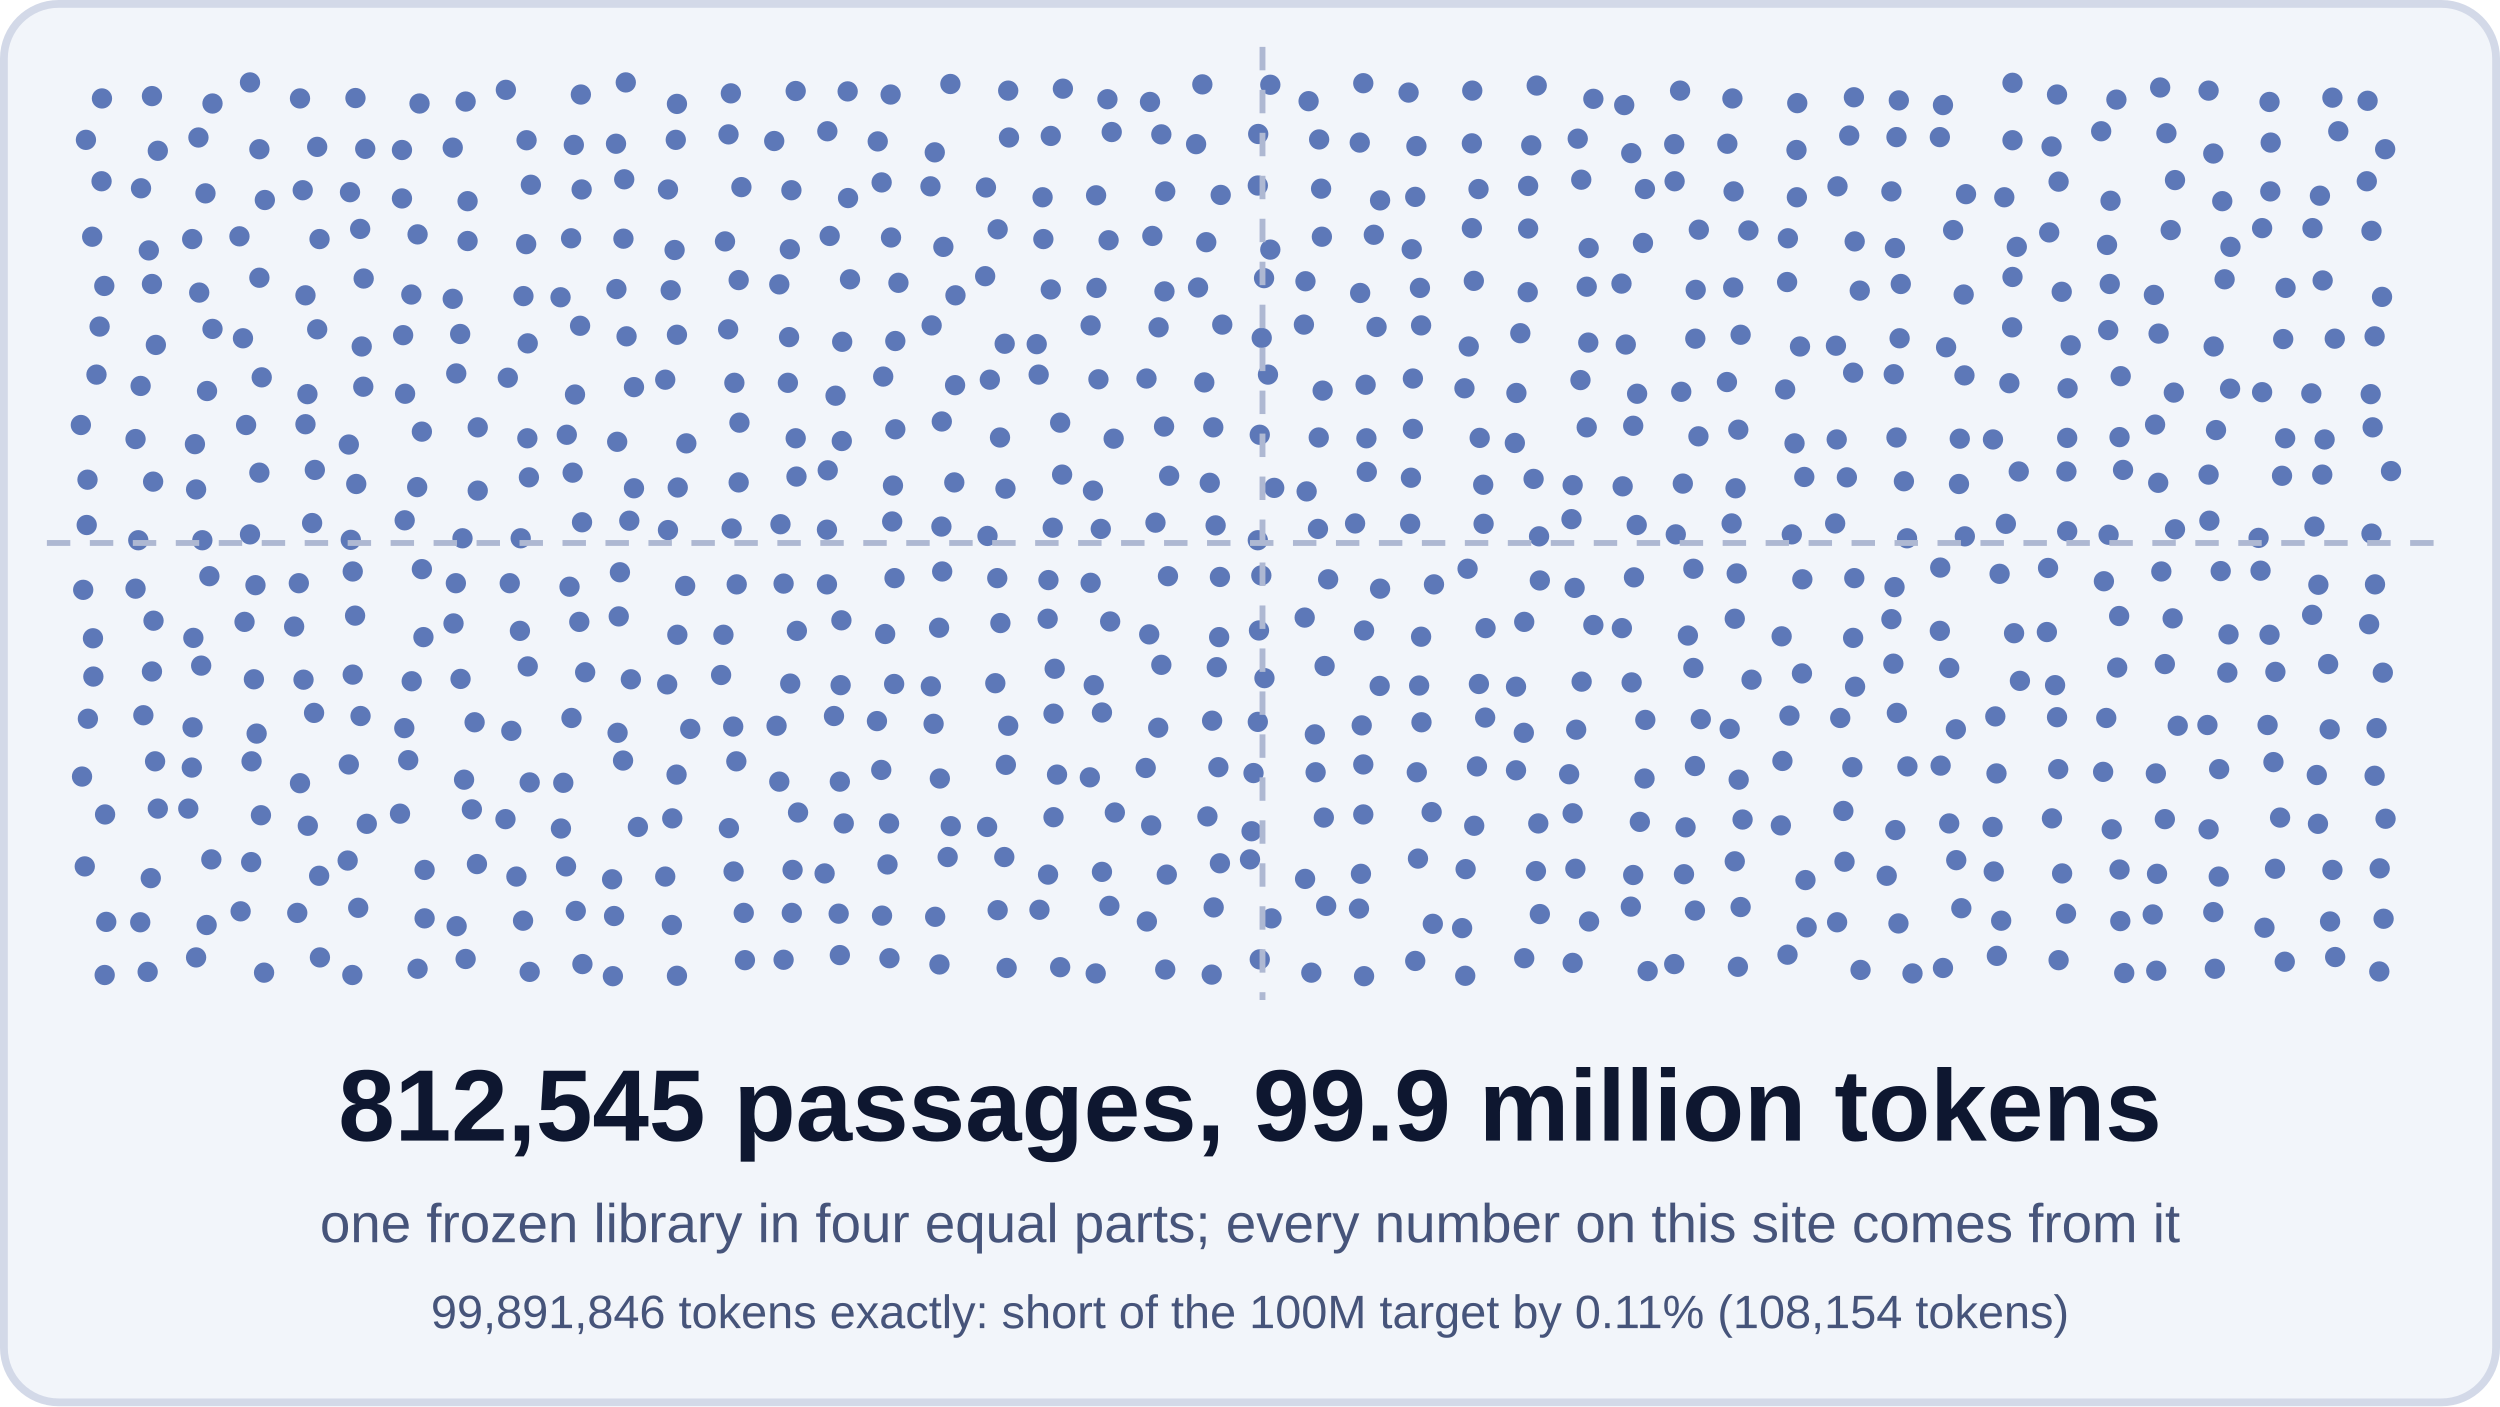
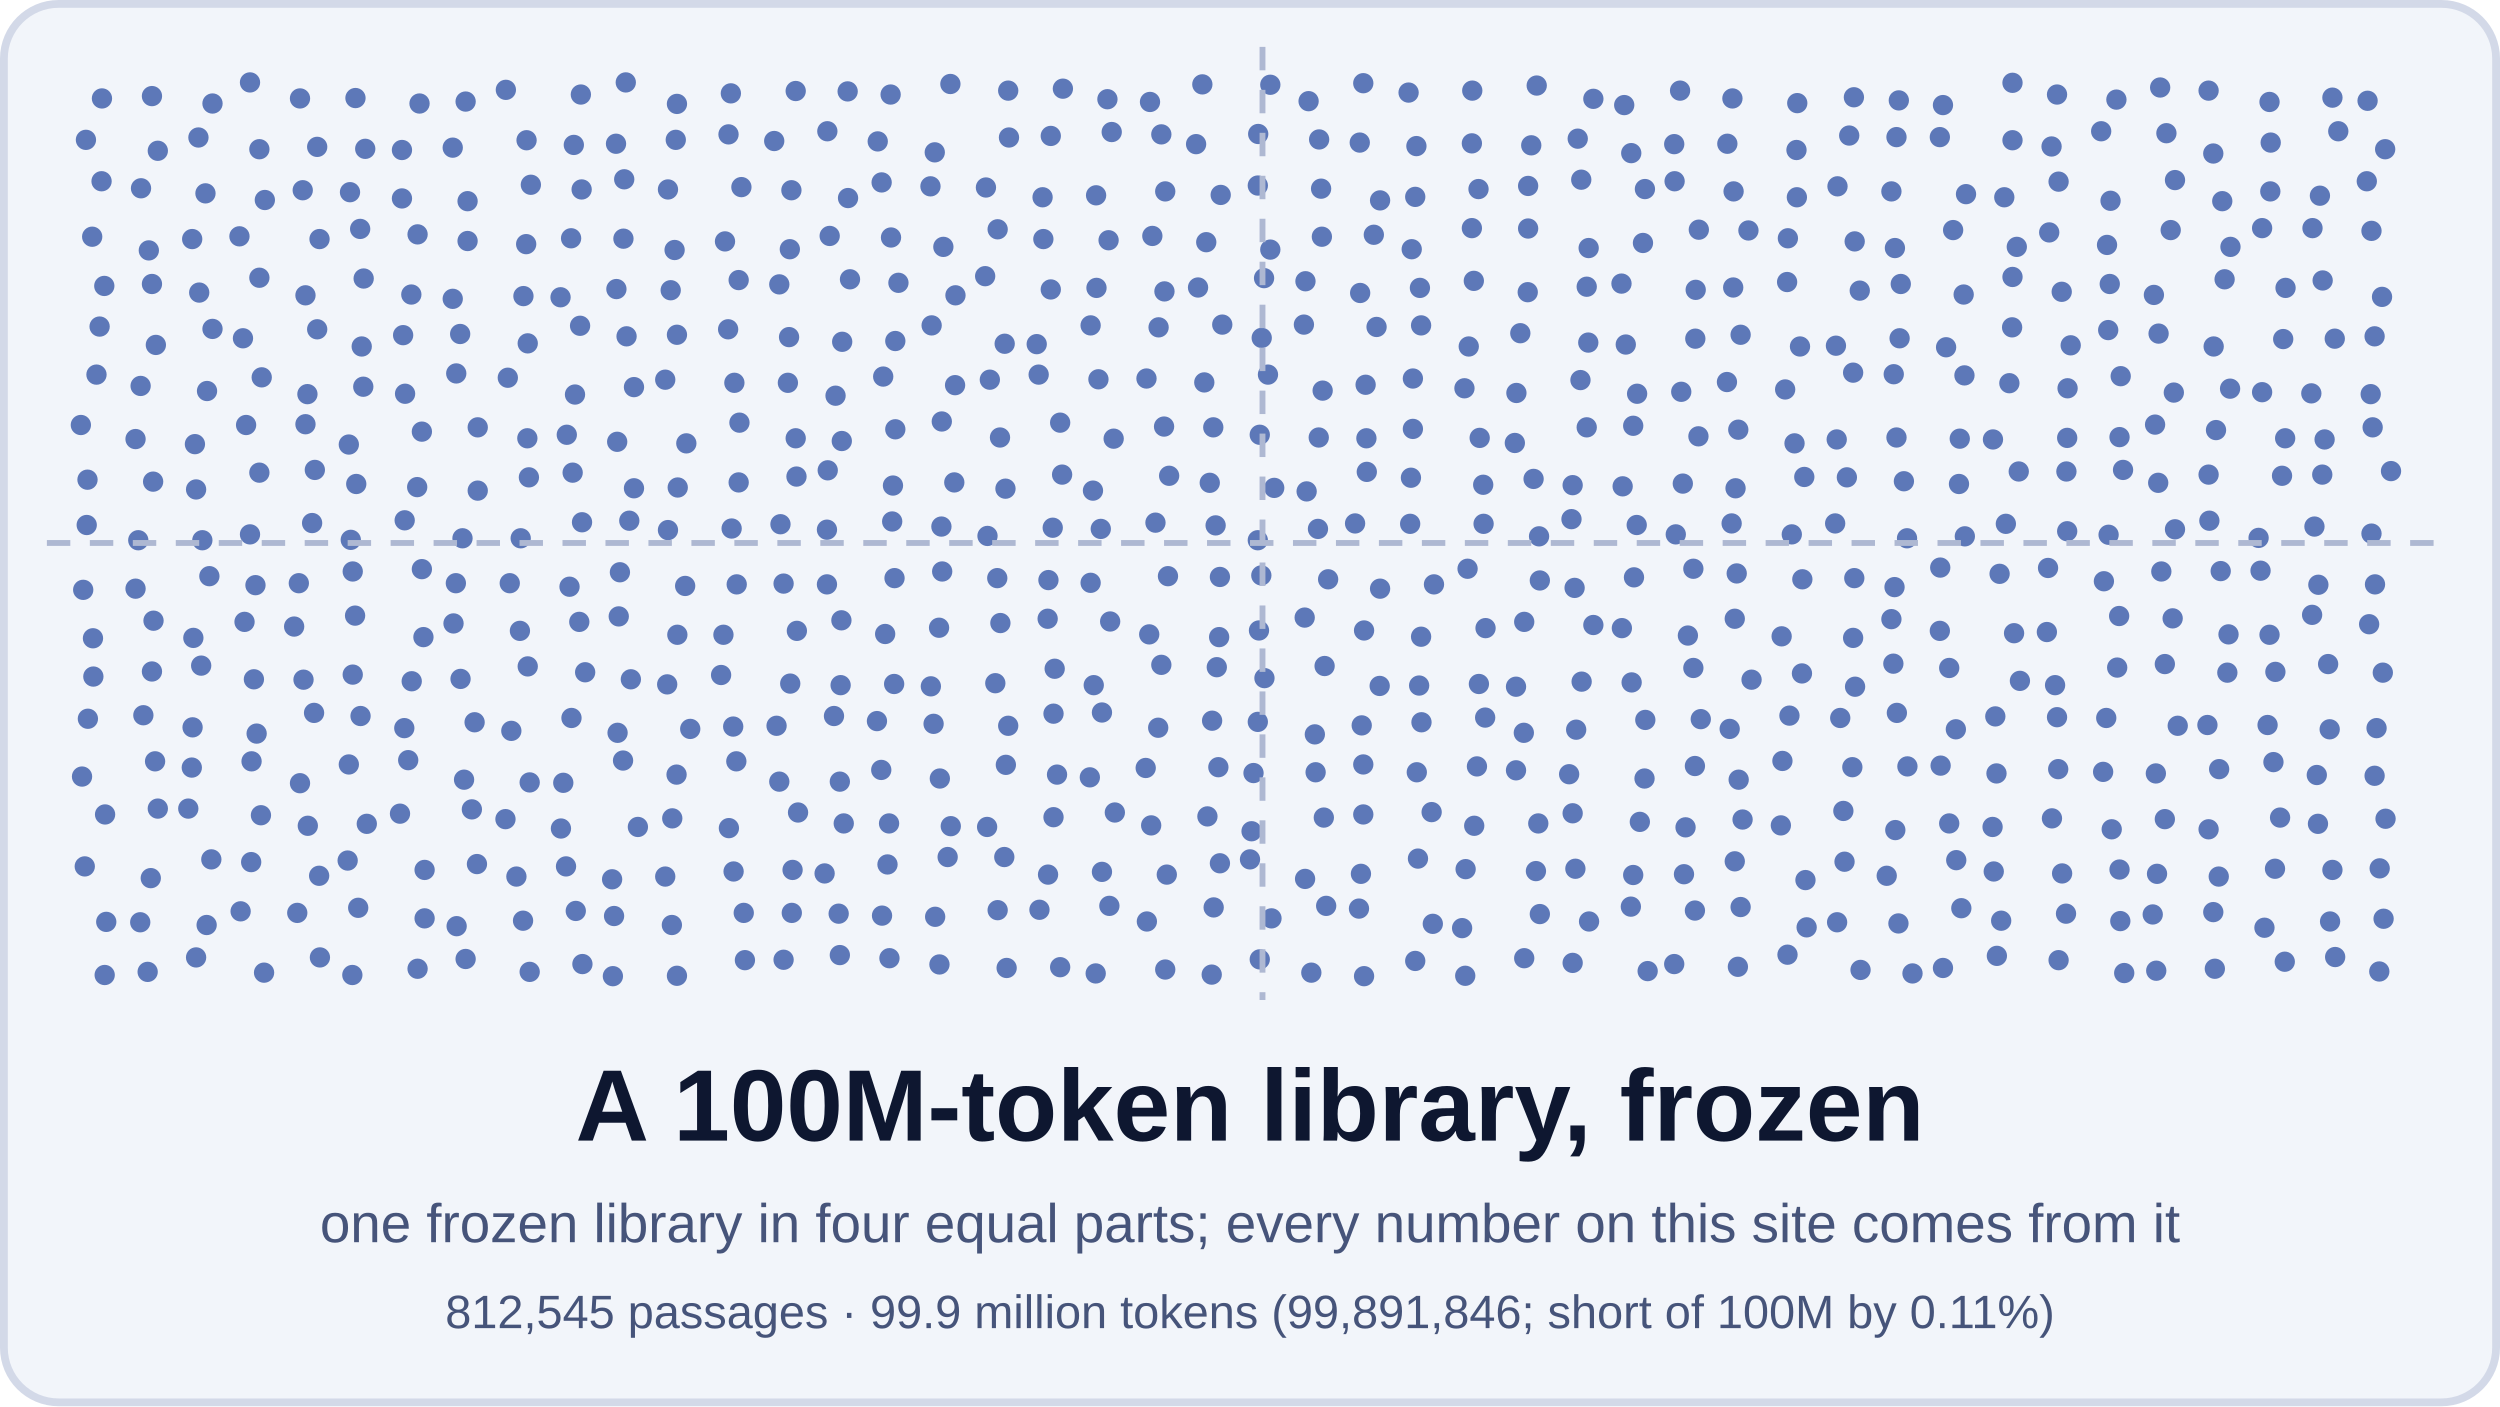
- <svg xmlns="http://www.w3.org/2000/svg" width="640" height="360" viewBox="0 0 640 360" role="img" aria-label="A field of dots in four equal parts: 812,545 passages, 99.9 million tokens, one frozen library.">
+ <svg xmlns="http://www.w3.org/2000/svg" width="640" height="360" viewBox="0 0 640 360" role="img" aria-label="A field of dots in four equal parts: a 100M-token library, frozen. 812,545 passages, 99.9 million tokens.">
  <rect x="1" y="1" width="638" height="358" rx="14" fill="#f2f5fa" stroke="#d3d9e8" stroke-width="2" />
  <g fill="#5d78b8">
    <circle cx="26.1" cy="25.2" r="2.6" />
    <circle cx="22.0" cy="35.8" r="2.6" />
    <circle cx="26.0" cy="46.4" r="2.6" />
    <circle cx="23.6" cy="60.6" r="2.6" />
    <circle cx="26.7" cy="73.2" r="2.6" />
    <circle cx="25.5" cy="83.6" r="2.6" />
    <circle cx="24.7" cy="95.9" r="2.6" />
    <circle cx="20.7" cy="108.8" r="2.6" />
    <circle cx="22.4" cy="122.8" r="2.6" />
    <circle cx="22.2" cy="134.4" r="2.6" />
    <circle cx="21.3" cy="151.0" r="2.6" />
    <circle cx="23.8" cy="163.4" r="2.6" />
    <circle cx="23.9" cy="173.2" r="2.6" />
    <circle cx="22.5" cy="184.0" r="2.6" />
    <circle cx="21.0" cy="198.8" r="2.6" />
    <circle cx="26.9" cy="208.5" r="2.6" />
    <circle cx="21.7" cy="221.8" r="2.6" />
    <circle cx="27.2" cy="236.0" r="2.6" />
    <circle cx="26.8" cy="249.6" r="2.6" />
    <circle cx="38.9" cy="24.6" r="2.6" />
    <circle cx="40.4" cy="38.6" r="2.6" />
    <circle cx="36.1" cy="48.2" r="2.6" />
    <circle cx="38.1" cy="64.1" r="2.6" />
    <circle cx="38.9" cy="72.7" r="2.6" />
    <circle cx="39.9" cy="88.3" r="2.6" />
    <circle cx="36.0" cy="98.8" r="2.6" />
    <circle cx="34.7" cy="112.4" r="2.6" />
    <circle cx="39.2" cy="123.3" r="2.6" />
    <circle cx="35.4" cy="138.3" r="2.6" />
    <circle cx="34.7" cy="150.7" r="2.6" />
    <circle cx="39.3" cy="158.9" r="2.6" />
    <circle cx="38.9" cy="171.9" r="2.6" />
    <circle cx="36.7" cy="183.1" r="2.6" />
    <circle cx="39.7" cy="194.9" r="2.6" />
    <circle cx="40.4" cy="207.0" r="2.6" />
    <circle cx="38.6" cy="224.8" r="2.6" />
    <circle cx="35.9" cy="236.1" r="2.6" />
    <circle cx="37.8" cy="248.8" r="2.6" />
    <circle cx="54.4" cy="26.5" r="2.6" />
    <circle cx="50.8" cy="35.2" r="2.6" />
    <circle cx="52.6" cy="49.5" r="2.6" />
    <circle cx="49.2" cy="61.2" r="2.6" />
    <circle cx="51.0" cy="74.9" r="2.6" />
    <circle cx="54.4" cy="84.2" r="2.6" />
    <circle cx="53.0" cy="100.1" r="2.6" />
    <circle cx="49.9" cy="113.7" r="2.6" />
    <circle cx="50.2" cy="125.3" r="2.6" />
    <circle cx="51.8" cy="138.3" r="2.6" />
    <circle cx="53.6" cy="147.5" r="2.6" />
    <circle cx="49.5" cy="163.3" r="2.6" />
    <circle cx="51.5" cy="170.4" r="2.6" />
    <circle cx="49.3" cy="186.2" r="2.6" />
    <circle cx="49.1" cy="196.5" r="2.6" />
    <circle cx="48.2" cy="207.0" r="2.6" />
    <circle cx="54.1" cy="220.0" r="2.6" />
    <circle cx="52.9" cy="236.8" r="2.6" />
    <circle cx="50.2" cy="245.1" r="2.6" />
    <circle cx="64.0" cy="21.1" r="2.6" />
    <circle cx="66.4" cy="38.2" r="2.6" />
    <circle cx="67.8" cy="51.2" r="2.6" />
    <circle cx="61.3" cy="60.5" r="2.6" />
    <circle cx="66.4" cy="71.1" r="2.6" />
    <circle cx="62.2" cy="86.6" r="2.6" />
    <circle cx="67.0" cy="96.6" r="2.6" />
    <circle cx="63.0" cy="108.8" r="2.6" />
    <circle cx="66.4" cy="121.0" r="2.6" />
    <circle cx="64.0" cy="136.8" r="2.6" />
    <circle cx="65.4" cy="149.8" r="2.6" />
    <circle cx="62.6" cy="159.2" r="2.6" />
    <circle cx="65.0" cy="173.9" r="2.6" />
    <circle cx="65.7" cy="187.8" r="2.6" />
    <circle cx="64.4" cy="194.9" r="2.6" />
    <circle cx="66.8" cy="208.7" r="2.6" />
    <circle cx="64.3" cy="220.7" r="2.6" />
    <circle cx="61.6" cy="233.3" r="2.6" />
    <circle cx="67.6" cy="249.0" r="2.6" />
    <circle cx="76.8" cy="25.2" r="2.6" />
    <circle cx="81.2" cy="37.6" r="2.6" />
    <circle cx="77.5" cy="48.7" r="2.6" />
    <circle cx="81.8" cy="61.2" r="2.6" />
    <circle cx="78.2" cy="75.6" r="2.6" />
    <circle cx="81.2" cy="84.3" r="2.6" />
    <circle cx="78.7" cy="100.9" r="2.6" />
    <circle cx="78.2" cy="108.6" r="2.6" />
    <circle cx="80.6" cy="120.3" r="2.6" />
    <circle cx="79.9" cy="133.9" r="2.6" />
    <circle cx="76.5" cy="149.3" r="2.6" />
    <circle cx="75.3" cy="160.4" r="2.6" />
    <circle cx="77.7" cy="174.0" r="2.6" />
    <circle cx="80.4" cy="182.5" r="2.6" />
    <circle cx="76.8" cy="200.5" r="2.6" />
    <circle cx="78.8" cy="211.4" r="2.6" />
    <circle cx="81.7" cy="224.2" r="2.6" />
    <circle cx="76.1" cy="233.7" r="2.6" />
    <circle cx="81.9" cy="245.1" r="2.6" />
    <circle cx="91.0" cy="25.1" r="2.6" />
    <circle cx="93.5" cy="38.1" r="2.6" />
    <circle cx="89.6" cy="49.2" r="2.6" />
    <circle cx="92.2" cy="58.6" r="2.6" />
    <circle cx="93.1" cy="71.3" r="2.6" />
    <circle cx="92.6" cy="88.7" r="2.6" />
    <circle cx="93.0" cy="99.0" r="2.6" />
    <circle cx="89.3" cy="113.8" r="2.6" />
    <circle cx="91.2" cy="123.9" r="2.6" />
    <circle cx="89.8" cy="138.2" r="2.6" />
    <circle cx="90.3" cy="146.3" r="2.6" />
    <circle cx="90.9" cy="157.6" r="2.6" />
    <circle cx="90.3" cy="172.7" r="2.6" />
    <circle cx="92.3" cy="183.3" r="2.6" />
    <circle cx="89.3" cy="195.7" r="2.6" />
    <circle cx="93.9" cy="210.9" r="2.6" />
    <circle cx="89.0" cy="220.3" r="2.6" />
    <circle cx="91.7" cy="232.4" r="2.6" />
    <circle cx="90.2" cy="249.6" r="2.6" />
    <circle cx="107.4" cy="26.5" r="2.6" />
    <circle cx="102.9" cy="38.4" r="2.6" />
    <circle cx="102.9" cy="50.8" r="2.6" />
    <circle cx="106.9" cy="60.0" r="2.6" />
    <circle cx="105.3" cy="75.4" r="2.6" />
    <circle cx="103.2" cy="85.8" r="2.6" />
    <circle cx="103.7" cy="100.8" r="2.6" />
    <circle cx="108.0" cy="110.5" r="2.6" />
    <circle cx="106.8" cy="124.7" r="2.6" />
    <circle cx="103.6" cy="133.2" r="2.6" />
    <circle cx="108.0" cy="145.7" r="2.6" />
    <circle cx="108.4" cy="163.1" r="2.6" />
    <circle cx="105.4" cy="174.4" r="2.6" />
    <circle cx="103.5" cy="186.4" r="2.6" />
    <circle cx="104.5" cy="194.6" r="2.6" />
    <circle cx="102.4" cy="208.3" r="2.6" />
    <circle cx="108.7" cy="222.7" r="2.6" />
    <circle cx="108.7" cy="235.1" r="2.6" />
    <circle cx="106.9" cy="248.0" r="2.6" />
    <circle cx="119.2" cy="26.0" r="2.6" />
    <circle cx="115.9" cy="37.8" r="2.6" />
    <circle cx="119.7" cy="51.5" r="2.6" />
    <circle cx="119.7" cy="61.7" r="2.6" />
    <circle cx="115.9" cy="76.5" r="2.6" />
    <circle cx="117.8" cy="85.5" r="2.6" />
    <circle cx="116.8" cy="95.6" r="2.6" />
    <circle cx="122.3" cy="109.4" r="2.6" />
    <circle cx="122.3" cy="125.6" r="2.6" />
    <circle cx="118.4" cy="137.8" r="2.6" />
    <circle cx="116.7" cy="149.3" r="2.6" />
    <circle cx="116.1" cy="159.6" r="2.6" />
    <circle cx="117.9" cy="173.8" r="2.6" />
    <circle cx="121.5" cy="184.9" r="2.6" />
    <circle cx="118.8" cy="199.6" r="2.6" />
    <circle cx="120.8" cy="207.2" r="2.6" />
    <circle cx="122.1" cy="221.2" r="2.6" />
    <circle cx="116.9" cy="237.1" r="2.6" />
    <circle cx="119.2" cy="245.5" r="2.6" />
    <circle cx="129.5" cy="23.0" r="2.6" />
    <circle cx="134.8" cy="35.9" r="2.6" />
    <circle cx="135.9" cy="47.3" r="2.6" />
    <circle cx="134.7" cy="62.5" r="2.6" />
    <circle cx="134.0" cy="75.8" r="2.6" />
    <circle cx="135.1" cy="87.9" r="2.6" />
    <circle cx="130.0" cy="96.7" r="2.6" />
    <circle cx="135.0" cy="112.2" r="2.6" />
    <circle cx="135.4" cy="122.2" r="2.6" />
    <circle cx="133.3" cy="137.8" r="2.6" />
    <circle cx="130.5" cy="149.3" r="2.6" />
    <circle cx="133.1" cy="161.5" r="2.6" />
    <circle cx="135.1" cy="170.6" r="2.6" />
    <circle cx="130.9" cy="187.1" r="2.6" />
    <circle cx="135.6" cy="200.3" r="2.6" />
    <circle cx="129.4" cy="209.7" r="2.6" />
    <circle cx="132.2" cy="224.4" r="2.6" />
    <circle cx="133.9" cy="235.7" r="2.6" />
    <circle cx="135.6" cy="248.8" r="2.6" />
    <circle cx="148.7" cy="24.2" r="2.6" />
    <circle cx="146.9" cy="37.1" r="2.6" />
    <circle cx="148.9" cy="48.5" r="2.6" />
    <circle cx="146.2" cy="61.0" r="2.6" />
    <circle cx="143.5" cy="76.1" r="2.6" />
    <circle cx="148.5" cy="83.4" r="2.6" />
    <circle cx="147.2" cy="101.0" r="2.6" />
    <circle cx="145.1" cy="111.3" r="2.6" />
    <circle cx="146.6" cy="121.0" r="2.6" />
    <circle cx="149.0" cy="133.7" r="2.6" />
    <circle cx="145.8" cy="150.2" r="2.6" />
    <circle cx="148.3" cy="159.2" r="2.6" />
    <circle cx="149.8" cy="172.1" r="2.6" />
    <circle cx="146.3" cy="183.8" r="2.6" />
    <circle cx="144.2" cy="200.4" r="2.6" />
    <circle cx="143.6" cy="212.1" r="2.6" />
    <circle cx="144.9" cy="221.8" r="2.6" />
    <circle cx="147.4" cy="233.2" r="2.6" />
    <circle cx="149.1" cy="246.8" r="2.6" />
    <circle cx="160.2" cy="21.1" r="2.6" />
    <circle cx="157.7" cy="36.8" r="2.6" />
    <circle cx="159.8" cy="45.9" r="2.6" />
    <circle cx="159.6" cy="61.1" r="2.6" />
    <circle cx="157.8" cy="74.0" r="2.6" />
    <circle cx="160.4" cy="86.1" r="2.6" />
    <circle cx="162.3" cy="99.1" r="2.6" />
    <circle cx="158.0" cy="113.1" r="2.6" />
    <circle cx="162.3" cy="125.0" r="2.6" />
    <circle cx="161.1" cy="133.3" r="2.6" />
    <circle cx="158.7" cy="146.5" r="2.6" />
    <circle cx="158.4" cy="157.8" r="2.6" />
    <circle cx="161.5" cy="173.9" r="2.6" />
    <circle cx="158.1" cy="187.6" r="2.6" />
    <circle cx="159.5" cy="194.7" r="2.6" />
    <circle cx="163.3" cy="211.7" r="2.6" />
    <circle cx="156.7" cy="225.1" r="2.6" />
    <circle cx="157.2" cy="234.5" r="2.6" />
    <circle cx="156.9" cy="249.9" r="2.6" />
    <circle cx="173.3" cy="26.6" r="2.6" />
    <circle cx="173.0" cy="35.8" r="2.6" />
    <circle cx="171.0" cy="48.5" r="2.6" />
    <circle cx="172.7" cy="64.0" r="2.6" />
    <circle cx="171.7" cy="74.3" r="2.6" />
    <circle cx="173.3" cy="85.7" r="2.6" />
    <circle cx="170.3" cy="97.2" r="2.6" />
    <circle cx="175.7" cy="113.5" r="2.6" />
    <circle cx="173.5" cy="124.8" r="2.6" />
    <circle cx="171.0" cy="135.7" r="2.6" />
    <circle cx="175.4" cy="150.0" r="2.6" />
    <circle cx="173.4" cy="162.5" r="2.6" />
    <circle cx="170.8" cy="175.2" r="2.6" />
    <circle cx="176.7" cy="186.6" r="2.6" />
    <circle cx="173.2" cy="198.3" r="2.6" />
    <circle cx="172.1" cy="209.5" r="2.6" />
    <circle cx="170.3" cy="224.4" r="2.6" />
    <circle cx="172.0" cy="236.8" r="2.6" />
    <circle cx="173.3" cy="249.8" r="2.6" />
    <circle cx="187.1" cy="23.9" r="2.6" />
    <circle cx="186.5" cy="34.4" r="2.6" />
    <circle cx="189.8" cy="47.9" r="2.6" />
    <circle cx="185.6" cy="61.8" r="2.6" />
    <circle cx="189.1" cy="71.7" r="2.6" />
    <circle cx="186.4" cy="84.3" r="2.6" />
    <circle cx="188.0" cy="98.0" r="2.6" />
    <circle cx="189.3" cy="108.2" r="2.6" />
    <circle cx="189.1" cy="123.5" r="2.6" />
    <circle cx="187.3" cy="135.3" r="2.6" />
    <circle cx="188.6" cy="149.6" r="2.6" />
    <circle cx="185.2" cy="162.5" r="2.6" />
    <circle cx="184.6" cy="172.8" r="2.6" />
    <circle cx="187.7" cy="186.0" r="2.6" />
    <circle cx="188.5" cy="194.9" r="2.6" />
    <circle cx="186.6" cy="212.0" r="2.6" />
    <circle cx="187.8" cy="223.1" r="2.6" />
    <circle cx="190.4" cy="233.7" r="2.6" />
    <circle cx="190.7" cy="245.8" r="2.6" />
    <circle cx="203.7" cy="23.3" r="2.6" />
    <circle cx="198.2" cy="36.1" r="2.6" />
    <circle cx="202.6" cy="48.7" r="2.6" />
    <circle cx="202.2" cy="63.8" r="2.6" />
    <circle cx="199.5" cy="72.8" r="2.6" />
    <circle cx="202.0" cy="86.3" r="2.6" />
    <circle cx="201.7" cy="98.0" r="2.6" />
    <circle cx="203.7" cy="112.2" r="2.6" />
    <circle cx="203.9" cy="122.0" r="2.6" />
    <circle cx="199.8" cy="134.2" r="2.6" />
    <circle cx="200.6" cy="149.4" r="2.6" />
    <circle cx="204.0" cy="161.5" r="2.6" />
    <circle cx="202.3" cy="175.0" r="2.6" />
    <circle cx="198.8" cy="185.8" r="2.6" />
    <circle cx="199.5" cy="200.1" r="2.6" />
    <circle cx="204.3" cy="208.0" r="2.6" />
    <circle cx="202.9" cy="222.7" r="2.6" />
    <circle cx="202.7" cy="233.7" r="2.6" />
    <circle cx="200.6" cy="245.7" r="2.6" />
    <circle cx="217.0" cy="23.4" r="2.6" />
    <circle cx="211.8" cy="33.6" r="2.6" />
    <circle cx="217.1" cy="50.7" r="2.6" />
    <circle cx="212.4" cy="60.4" r="2.6" />
    <circle cx="217.6" cy="71.5" r="2.6" />
    <circle cx="215.6" cy="87.5" r="2.6" />
    <circle cx="213.9" cy="101.3" r="2.6" />
    <circle cx="215.5" cy="112.9" r="2.6" />
    <circle cx="211.9" cy="120.4" r="2.6" />
    <circle cx="211.7" cy="135.6" r="2.6" />
    <circle cx="211.7" cy="149.6" r="2.6" />
    <circle cx="215.4" cy="158.8" r="2.6" />
    <circle cx="215.2" cy="175.4" r="2.6" />
    <circle cx="213.5" cy="183.3" r="2.6" />
    <circle cx="215.0" cy="200.1" r="2.6" />
    <circle cx="216.0" cy="210.8" r="2.6" />
    <circle cx="211.1" cy="223.6" r="2.6" />
    <circle cx="214.7" cy="233.9" r="2.6" />
    <circle cx="215.0" cy="244.5" r="2.6" />
    <circle cx="228.0" cy="24.2" r="2.6" />
    <circle cx="224.7" cy="36.2" r="2.6" />
    <circle cx="225.7" cy="46.7" r="2.6" />
    <circle cx="228.1" cy="60.8" r="2.6" />
    <circle cx="230.0" cy="72.4" r="2.6" />
    <circle cx="229.2" cy="87.3" r="2.6" />
    <circle cx="226.1" cy="96.4" r="2.6" />
    <circle cx="229.2" cy="109.9" r="2.6" />
    <circle cx="228.6" cy="124.3" r="2.6" />
    <circle cx="228.4" cy="133.5" r="2.6" />
    <circle cx="229.0" cy="148.0" r="2.6" />
    <circle cx="226.6" cy="162.3" r="2.6" />
    <circle cx="228.9" cy="175.1" r="2.6" />
    <circle cx="224.5" cy="184.6" r="2.6" />
    <circle cx="225.6" cy="197.1" r="2.6" />
    <circle cx="227.6" cy="210.8" r="2.6" />
    <circle cx="227.2" cy="221.3" r="2.6" />
    <circle cx="225.8" cy="234.4" r="2.6" />
    <circle cx="227.7" cy="245.3" r="2.6" />
    <circle cx="243.3" cy="21.5" r="2.6" />
    <circle cx="239.3" cy="39.0" r="2.6" />
    <circle cx="238.2" cy="47.7" r="2.6" />
    <circle cx="241.5" cy="63.2" r="2.6" />
    <circle cx="244.6" cy="75.6" r="2.6" />
    <circle cx="238.5" cy="83.3" r="2.6" />
    <circle cx="244.5" cy="98.6" r="2.6" />
    <circle cx="241.1" cy="107.9" r="2.6" />
    <circle cx="244.3" cy="123.5" r="2.6" />
    <circle cx="241.0" cy="134.8" r="2.6" />
    <circle cx="241.2" cy="146.3" r="2.6" />
    <circle cx="240.4" cy="160.7" r="2.6" />
    <circle cx="238.3" cy="175.7" r="2.6" />
    <circle cx="239.0" cy="185.3" r="2.6" />
    <circle cx="240.6" cy="199.3" r="2.6" />
    <circle cx="243.4" cy="211.5" r="2.6" />
    <circle cx="242.6" cy="219.4" r="2.6" />
    <circle cx="239.4" cy="234.7" r="2.6" />
    <circle cx="240.5" cy="246.9" r="2.6" />
    <circle cx="258.1" cy="23.2" r="2.6" />
    <circle cx="258.3" cy="35.2" r="2.6" />
    <circle cx="252.4" cy="48.0" r="2.6" />
    <circle cx="255.4" cy="58.7" r="2.6" />
    <circle cx="252.2" cy="70.7" r="2.6" />
    <circle cx="257.2" cy="88.0" r="2.6" />
    <circle cx="253.4" cy="97.2" r="2.6" />
    <circle cx="256.0" cy="112.0" r="2.6" />
    <circle cx="257.4" cy="125.1" r="2.6" />
    <circle cx="252.8" cy="137.2" r="2.6" />
    <circle cx="255.3" cy="148.0" r="2.6" />
    <circle cx="256.1" cy="159.5" r="2.6" />
    <circle cx="254.8" cy="174.9" r="2.6" />
    <circle cx="258.1" cy="185.8" r="2.6" />
    <circle cx="257.5" cy="195.8" r="2.6" />
    <circle cx="252.7" cy="211.7" r="2.6" />
    <circle cx="257.1" cy="219.4" r="2.6" />
    <circle cx="255.4" cy="233.0" r="2.6" />
    <circle cx="257.7" cy="247.8" r="2.6" />
    <circle cx="272.1" cy="22.7" r="2.6" />
    <circle cx="269.0" cy="34.8" r="2.6" />
    <circle cx="266.9" cy="50.5" r="2.6" />
    <circle cx="267.1" cy="61.2" r="2.6" />
    <circle cx="269.0" cy="74.1" r="2.6" />
    <circle cx="265.4" cy="88.1" r="2.6" />
    <circle cx="265.9" cy="95.9" r="2.6" />
    <circle cx="271.4" cy="108.2" r="2.6" />
    <circle cx="271.9" cy="121.5" r="2.6" />
    <circle cx="269.5" cy="135.1" r="2.6" />
    <circle cx="268.4" cy="148.5" r="2.6" />
    <circle cx="268.2" cy="158.4" r="2.6" />
    <circle cx="270.0" cy="171.2" r="2.6" />
    <circle cx="269.7" cy="182.7" r="2.6" />
    <circle cx="270.6" cy="198.3" r="2.6" />
    <circle cx="269.7" cy="209.2" r="2.6" />
    <circle cx="268.3" cy="223.9" r="2.6" />
    <circle cx="266.1" cy="232.9" r="2.6" />
    <circle cx="271.4" cy="247.6" r="2.6" />
    <circle cx="283.5" cy="25.4" r="2.6" />
    <circle cx="284.6" cy="33.8" r="2.6" />
    <circle cx="280.6" cy="50.0" r="2.6" />
    <circle cx="283.8" cy="61.5" r="2.6" />
    <circle cx="280.7" cy="73.7" r="2.6" />
    <circle cx="279.2" cy="83.3" r="2.6" />
    <circle cx="281.2" cy="97.1" r="2.6" />
    <circle cx="285.1" cy="112.3" r="2.6" />
    <circle cx="279.8" cy="125.6" r="2.6" />
    <circle cx="281.8" cy="135.4" r="2.6" />
    <circle cx="279.2" cy="149.2" r="2.6" />
    <circle cx="284.2" cy="159.1" r="2.6" />
    <circle cx="280.0" cy="175.4" r="2.6" />
    <circle cx="282.1" cy="182.4" r="2.6" />
    <circle cx="279.0" cy="199.0" r="2.6" />
    <circle cx="285.4" cy="208.0" r="2.6" />
    <circle cx="282.1" cy="223.2" r="2.6" />
    <circle cx="284.0" cy="231.9" r="2.6" />
    <circle cx="280.5" cy="249.2" r="2.6" />
    <circle cx="294.4" cy="26.1" r="2.6" />
    <circle cx="297.3" cy="34.4" r="2.6" />
    <circle cx="298.3" cy="49.0" r="2.6" />
    <circle cx="295.0" cy="60.4" r="2.6" />
    <circle cx="298.1" cy="74.6" r="2.6" />
    <circle cx="296.6" cy="83.8" r="2.6" />
    <circle cx="293.5" cy="96.9" r="2.6" />
    <circle cx="298.0" cy="109.2" r="2.6" />
    <circle cx="299.3" cy="121.8" r="2.6" />
    <circle cx="295.8" cy="133.8" r="2.6" />
    <circle cx="299.0" cy="147.5" r="2.6" />
    <circle cx="294.2" cy="162.4" r="2.6" />
    <circle cx="297.3" cy="170.2" r="2.6" />
    <circle cx="296.5" cy="186.3" r="2.6" />
    <circle cx="293.3" cy="196.6" r="2.6" />
    <circle cx="294.7" cy="211.3" r="2.6" />
    <circle cx="298.7" cy="223.9" r="2.6" />
    <circle cx="293.6" cy="235.9" r="2.6" />
    <circle cx="298.3" cy="248.2" r="2.6" />
    <circle cx="307.8" cy="21.6" r="2.6" />
    <circle cx="306.2" cy="36.9" r="2.6" />
    <circle cx="312.5" cy="49.9" r="2.6" />
    <circle cx="308.8" cy="62.0" r="2.6" />
    <circle cx="306.7" cy="73.6" r="2.6" />
    <circle cx="312.9" cy="83.1" r="2.6" />
    <circle cx="308.3" cy="97.9" r="2.6" />
    <circle cx="310.6" cy="109.4" r="2.6" />
    <circle cx="309.7" cy="123.6" r="2.6" />
    <circle cx="311.2" cy="134.5" r="2.6" />
    <circle cx="312.3" cy="147.7" r="2.6" />
    <circle cx="312.1" cy="163.1" r="2.6" />
    <circle cx="311.5" cy="170.8" r="2.6" />
    <circle cx="310.3" cy="184.5" r="2.6" />
    <circle cx="311.9" cy="196.4" r="2.6" />
    <circle cx="309.1" cy="209.0" r="2.6" />
    <circle cx="312.3" cy="221.0" r="2.6" />
    <circle cx="310.7" cy="232.3" r="2.6" />
    <circle cx="310.2" cy="249.5" r="2.6" />
    <circle cx="325.2" cy="21.7" r="2.6" />
    <circle cx="322.1" cy="34.3" r="2.6" />
    <circle cx="322.0" cy="47.5" r="2.6" />
    <circle cx="325.2" cy="63.9" r="2.6" />
    <circle cx="323.6" cy="71.2" r="2.6" />
    <circle cx="323.0" cy="86.5" r="2.6" />
    <circle cx="324.6" cy="95.9" r="2.6" />
    <circle cx="322.5" cy="111.3" r="2.6" />
    <circle cx="326.2" cy="124.9" r="2.6" />
    <circle cx="322.0" cy="138.3" r="2.6" />
    <circle cx="322.9" cy="147.3" r="2.6" />
    <circle cx="322.3" cy="161.4" r="2.6" />
    <circle cx="323.7" cy="173.6" r="2.6" />
    <circle cx="322.0" cy="184.8" r="2.6" />
    <circle cx="320.9" cy="197.9" r="2.6" />
    <circle cx="320.4" cy="212.8" r="2.6" />
    <circle cx="320.0" cy="220.0" r="2.6" />
    <circle cx="325.5" cy="235.1" r="2.6" />
    <circle cx="322.5" cy="245.6" r="2.6" />
    <circle cx="335.0" cy="25.9" r="2.6" />
    <circle cx="337.7" cy="35.7" r="2.6" />
    <circle cx="338.2" cy="48.3" r="2.6" />
    <circle cx="338.4" cy="60.6" r="2.6" />
    <circle cx="334.2" cy="72.0" r="2.6" />
    <circle cx="333.8" cy="83.1" r="2.6" />
    <circle cx="338.6" cy="100.0" r="2.6" />
    <circle cx="337.6" cy="112.0" r="2.6" />
    <circle cx="334.5" cy="125.8" r="2.6" />
    <circle cx="337.4" cy="135.4" r="2.6" />
    <circle cx="340.0" cy="148.3" r="2.6" />
    <circle cx="334.0" cy="158.1" r="2.6" />
    <circle cx="339.1" cy="170.5" r="2.6" />
    <circle cx="336.6" cy="188.0" r="2.6" />
    <circle cx="336.8" cy="197.7" r="2.6" />
    <circle cx="338.9" cy="209.3" r="2.6" />
    <circle cx="334.1" cy="225.0" r="2.6" />
    <circle cx="339.5" cy="231.9" r="2.6" />
    <circle cx="335.7" cy="249.0" r="2.6" />
    <circle cx="349.0" cy="21.3" r="2.6" />
    <circle cx="348.1" cy="36.5" r="2.6" />
    <circle cx="353.3" cy="51.3" r="2.6" />
    <circle cx="351.7" cy="60.1" r="2.6" />
    <circle cx="348.2" cy="75.0" r="2.6" />
    <circle cx="352.4" cy="83.7" r="2.6" />
    <circle cx="349.6" cy="98.5" r="2.6" />
    <circle cx="349.8" cy="112.2" r="2.6" />
    <circle cx="349.9" cy="120.8" r="2.6" />
    <circle cx="346.9" cy="134.0" r="2.6" />
    <circle cx="353.3" cy="150.7" r="2.6" />
    <circle cx="349.2" cy="161.4" r="2.6" />
    <circle cx="353.2" cy="175.6" r="2.6" />
    <circle cx="348.6" cy="185.7" r="2.6" />
    <circle cx="349.0" cy="195.7" r="2.6" />
    <circle cx="349.0" cy="208.5" r="2.6" />
    <circle cx="348.4" cy="223.7" r="2.6" />
    <circle cx="347.9" cy="232.6" r="2.6" />
    <circle cx="349.2" cy="249.9" r="2.6" />
    <circle cx="360.6" cy="23.7" r="2.6" />
    <circle cx="362.6" cy="37.4" r="2.6" />
    <circle cx="362.3" cy="50.4" r="2.6" />
    <circle cx="361.4" cy="63.8" r="2.6" />
    <circle cx="363.5" cy="73.7" r="2.6" />
    <circle cx="363.8" cy="83.3" r="2.6" />
    <circle cx="361.7" cy="96.9" r="2.6" />
    <circle cx="361.7" cy="109.8" r="2.6" />
    <circle cx="361.2" cy="122.3" r="2.6" />
    <circle cx="361.0" cy="134.1" r="2.6" />
    <circle cx="367.1" cy="149.6" r="2.6" />
    <circle cx="363.8" cy="163.0" r="2.6" />
    <circle cx="363.3" cy="175.5" r="2.6" />
    <circle cx="363.9" cy="184.9" r="2.6" />
    <circle cx="362.7" cy="197.7" r="2.6" />
    <circle cx="366.5" cy="207.9" r="2.6" />
    <circle cx="363.0" cy="219.8" r="2.6" />
    <circle cx="366.8" cy="236.5" r="2.6" />
    <circle cx="362.3" cy="246.0" r="2.6" />
    <circle cx="376.9" cy="23.2" r="2.6" />
    <circle cx="376.8" cy="36.7" r="2.6" />
    <circle cx="378.5" cy="48.4" r="2.6" />
    <circle cx="376.8" cy="58.4" r="2.6" />
    <circle cx="377.3" cy="71.9" r="2.6" />
    <circle cx="376.0" cy="88.7" r="2.6" />
    <circle cx="374.9" cy="99.4" r="2.6" />
    <circle cx="378.8" cy="112.1" r="2.6" />
    <circle cx="379.7" cy="124.1" r="2.6" />
    <circle cx="379.8" cy="134.1" r="2.6" />
    <circle cx="375.7" cy="145.6" r="2.6" />
    <circle cx="380.3" cy="160.8" r="2.6" />
    <circle cx="378.6" cy="175.1" r="2.6" />
    <circle cx="380.2" cy="183.7" r="2.6" />
    <circle cx="378.1" cy="196.2" r="2.6" />
    <circle cx="377.4" cy="211.4" r="2.6" />
    <circle cx="375.2" cy="222.5" r="2.6" />
    <circle cx="374.3" cy="237.6" r="2.6" />
    <circle cx="375.1" cy="249.8" r="2.6" />
    <circle cx="393.4" cy="21.9" r="2.6" />
    <circle cx="392.0" cy="37.2" r="2.6" />
    <circle cx="391.2" cy="47.6" r="2.6" />
    <circle cx="391.2" cy="58.5" r="2.6" />
    <circle cx="391.1" cy="74.8" r="2.6" />
    <circle cx="389.2" cy="85.3" r="2.6" />
    <circle cx="388.2" cy="100.6" r="2.6" />
    <circle cx="387.8" cy="113.4" r="2.6" />
    <circle cx="392.6" cy="122.6" r="2.6" />
    <circle cx="394.0" cy="137.3" r="2.6" />
    <circle cx="394.2" cy="148.6" r="2.6" />
    <circle cx="390.2" cy="159.2" r="2.6" />
    <circle cx="388.1" cy="175.8" r="2.6" />
    <circle cx="390.1" cy="187.6" r="2.6" />
    <circle cx="388.1" cy="197.2" r="2.6" />
    <circle cx="393.8" cy="210.8" r="2.6" />
    <circle cx="393.2" cy="223.0" r="2.6" />
    <circle cx="394.2" cy="234.0" r="2.6" />
    <circle cx="390.2" cy="245.3" r="2.6" />
    <circle cx="407.9" cy="25.3" r="2.6" />
    <circle cx="403.9" cy="35.5" r="2.6" />
    <circle cx="404.8" cy="46.0" r="2.6" />
    <circle cx="406.7" cy="63.5" r="2.6" />
    <circle cx="406.2" cy="73.4" r="2.6" />
    <circle cx="406.6" cy="87.7" r="2.6" />
    <circle cx="404.6" cy="97.3" r="2.6" />
    <circle cx="406.2" cy="109.4" r="2.6" />
    <circle cx="402.6" cy="124.2" r="2.6" />
    <circle cx="402.3" cy="132.9" r="2.6" />
    <circle cx="403.1" cy="150.5" r="2.6" />
    <circle cx="407.9" cy="160.0" r="2.6" />
    <circle cx="404.9" cy="174.5" r="2.6" />
    <circle cx="403.5" cy="186.8" r="2.6" />
    <circle cx="401.7" cy="198.2" r="2.6" />
    <circle cx="402.6" cy="208.2" r="2.6" />
    <circle cx="403.3" cy="222.4" r="2.6" />
    <circle cx="406.8" cy="235.9" r="2.6" />
    <circle cx="402.6" cy="246.5" r="2.6" />
    <circle cx="415.8" cy="26.9" r="2.6" />
    <circle cx="417.6" cy="39.2" r="2.6" />
    <circle cx="421.1" cy="48.4" r="2.6" />
    <circle cx="420.6" cy="62.2" r="2.6" />
    <circle cx="415.1" cy="72.6" r="2.6" />
    <circle cx="416.2" cy="88.2" r="2.6" />
    <circle cx="419.1" cy="100.8" r="2.6" />
    <circle cx="418.1" cy="109.0" r="2.6" />
    <circle cx="415.4" cy="124.5" r="2.6" />
    <circle cx="419.0" cy="134.4" r="2.6" />
    <circle cx="418.3" cy="147.8" r="2.6" />
    <circle cx="415.2" cy="160.8" r="2.6" />
    <circle cx="417.7" cy="174.7" r="2.6" />
    <circle cx="421.2" cy="184.3" r="2.6" />
    <circle cx="421.0" cy="199.3" r="2.6" />
    <circle cx="419.8" cy="210.4" r="2.6" />
    <circle cx="418.1" cy="224.0" r="2.6" />
    <circle cx="417.5" cy="232.1" r="2.6" />
    <circle cx="421.8" cy="248.6" r="2.6" />
    <circle cx="430.1" cy="23.2" r="2.6" />
    <circle cx="428.6" cy="36.9" r="2.6" />
    <circle cx="428.7" cy="46.4" r="2.6" />
    <circle cx="434.9" cy="58.8" r="2.6" />
    <circle cx="434.1" cy="74.2" r="2.6" />
    <circle cx="434.0" cy="86.7" r="2.6" />
    <circle cx="430.4" cy="100.3" r="2.6" />
    <circle cx="434.8" cy="111.7" r="2.6" />
    <circle cx="430.8" cy="123.8" r="2.6" />
    <circle cx="429.0" cy="136.8" r="2.6" />
    <circle cx="433.5" cy="145.6" r="2.6" />
    <circle cx="432.1" cy="162.7" r="2.6" />
    <circle cx="433.5" cy="171.0" r="2.6" />
    <circle cx="435.4" cy="184.1" r="2.6" />
    <circle cx="433.9" cy="196.1" r="2.6" />
    <circle cx="431.5" cy="211.8" r="2.6" />
    <circle cx="431.1" cy="223.8" r="2.6" />
    <circle cx="433.9" cy="233.1" r="2.6" />
    <circle cx="428.6" cy="246.8" r="2.6" />
    <circle cx="443.5" cy="25.2" r="2.6" />
    <circle cx="442.2" cy="36.8" r="2.6" />
    <circle cx="443.8" cy="49.0" r="2.6" />
    <circle cx="447.6" cy="59.0" r="2.6" />
    <circle cx="443.7" cy="73.6" r="2.6" />
    <circle cx="445.6" cy="85.7" r="2.6" />
    <circle cx="442.1" cy="97.8" r="2.6" />
    <circle cx="445.0" cy="110.0" r="2.6" />
    <circle cx="444.3" cy="125.0" r="2.6" />
    <circle cx="443.3" cy="134.0" r="2.6" />
    <circle cx="444.6" cy="146.8" r="2.6" />
    <circle cx="444.1" cy="158.4" r="2.6" />
    <circle cx="448.4" cy="174.0" r="2.6" />
    <circle cx="442.8" cy="186.6" r="2.6" />
    <circle cx="445.1" cy="199.6" r="2.6" />
    <circle cx="446.1" cy="209.8" r="2.6" />
    <circle cx="444.1" cy="220.5" r="2.6" />
    <circle cx="445.6" cy="232.2" r="2.6" />
    <circle cx="444.9" cy="247.5" r="2.6" />
    <circle cx="460.1" cy="26.4" r="2.6" />
    <circle cx="459.9" cy="38.4" r="2.6" />
    <circle cx="460.0" cy="50.5" r="2.6" />
    <circle cx="457.7" cy="61.0" r="2.6" />
    <circle cx="457.5" cy="72.2" r="2.6" />
    <circle cx="460.8" cy="88.7" r="2.6" />
    <circle cx="457.0" cy="99.7" r="2.6" />
    <circle cx="459.4" cy="113.5" r="2.6" />
    <circle cx="461.9" cy="122.1" r="2.6" />
    <circle cx="458.7" cy="136.8" r="2.6" />
    <circle cx="461.4" cy="148.3" r="2.6" />
    <circle cx="456.1" cy="162.9" r="2.6" />
    <circle cx="461.3" cy="172.4" r="2.6" />
    <circle cx="458.1" cy="183.2" r="2.6" />
    <circle cx="456.3" cy="194.8" r="2.6" />
    <circle cx="455.9" cy="211.3" r="2.6" />
    <circle cx="462.2" cy="225.3" r="2.6" />
    <circle cx="462.5" cy="237.4" r="2.6" />
    <circle cx="457.6" cy="244.4" r="2.6" />
    <circle cx="474.6" cy="24.9" r="2.6" />
    <circle cx="473.4" cy="34.7" r="2.6" />
    <circle cx="470.4" cy="47.7" r="2.6" />
    <circle cx="474.8" cy="61.8" r="2.6" />
    <circle cx="476.1" cy="74.4" r="2.6" />
    <circle cx="470.0" cy="88.5" r="2.6" />
    <circle cx="474.4" cy="95.4" r="2.6" />
    <circle cx="470.2" cy="112.5" r="2.6" />
    <circle cx="472.8" cy="122.2" r="2.6" />
    <circle cx="469.8" cy="134.0" r="2.6" />
    <circle cx="474.7" cy="148.0" r="2.6" />
    <circle cx="474.4" cy="163.3" r="2.6" />
    <circle cx="474.9" cy="175.8" r="2.6" />
    <circle cx="471.1" cy="183.8" r="2.6" />
    <circle cx="474.2" cy="196.4" r="2.6" />
    <circle cx="471.9" cy="207.6" r="2.6" />
    <circle cx="472.2" cy="220.6" r="2.6" />
    <circle cx="470.3" cy="236.1" r="2.6" />
    <circle cx="476.3" cy="248.3" r="2.6" />
    <circle cx="486.1" cy="25.7" r="2.6" />
    <circle cx="485.5" cy="35.1" r="2.6" />
    <circle cx="484.2" cy="49.0" r="2.6" />
    <circle cx="485.1" cy="63.5" r="2.6" />
    <circle cx="486.6" cy="72.7" r="2.6" />
    <circle cx="486.3" cy="86.6" r="2.6" />
    <circle cx="484.8" cy="95.8" r="2.6" />
    <circle cx="485.5" cy="112.0" r="2.6" />
    <circle cx="487.4" cy="123.2" r="2.6" />
    <circle cx="488.2" cy="137.8" r="2.6" />
    <circle cx="485.0" cy="150.3" r="2.6" />
    <circle cx="484.2" cy="158.5" r="2.6" />
    <circle cx="484.7" cy="169.9" r="2.6" />
    <circle cx="485.6" cy="182.5" r="2.6" />
    <circle cx="488.3" cy="196.2" r="2.6" />
    <circle cx="485.2" cy="212.5" r="2.6" />
    <circle cx="483.0" cy="224.2" r="2.6" />
    <circle cx="486.0" cy="236.4" r="2.6" />
    <circle cx="489.6" cy="249.2" r="2.6" />
    <circle cx="497.4" cy="26.9" r="2.6" />
    <circle cx="496.6" cy="35.1" r="2.6" />
    <circle cx="503.3" cy="49.7" r="2.6" />
    <circle cx="500.0" cy="58.9" r="2.6" />
    <circle cx="502.7" cy="75.4" r="2.6" />
    <circle cx="498.2" cy="88.9" r="2.6" />
    <circle cx="502.9" cy="96.1" r="2.6" />
    <circle cx="501.7" cy="112.3" r="2.6" />
    <circle cx="501.5" cy="123.9" r="2.6" />
    <circle cx="503.0" cy="137.3" r="2.6" />
    <circle cx="496.7" cy="145.3" r="2.6" />
    <circle cx="496.6" cy="161.5" r="2.6" />
    <circle cx="499.0" cy="171.0" r="2.6" />
    <circle cx="500.7" cy="186.7" r="2.6" />
    <circle cx="496.8" cy="196.0" r="2.6" />
    <circle cx="499.0" cy="210.8" r="2.6" />
    <circle cx="500.8" cy="220.2" r="2.6" />
    <circle cx="502.1" cy="232.5" r="2.6" />
    <circle cx="497.4" cy="247.8" r="2.6" />
    <circle cx="515.2" cy="21.2" r="2.6" />
    <circle cx="515.2" cy="35.9" r="2.6" />
    <circle cx="513.1" cy="50.5" r="2.6" />
    <circle cx="516.3" cy="63.2" r="2.6" />
    <circle cx="515.2" cy="70.9" r="2.6" />
    <circle cx="515.1" cy="83.8" r="2.6" />
    <circle cx="514.4" cy="98.1" r="2.6" />
    <circle cx="510.2" cy="112.5" r="2.6" />
    <circle cx="516.8" cy="120.7" r="2.6" />
    <circle cx="513.5" cy="134.1" r="2.6" />
    <circle cx="511.9" cy="146.9" r="2.6" />
    <circle cx="515.6" cy="162.1" r="2.6" />
    <circle cx="517.1" cy="174.3" r="2.6" />
    <circle cx="510.8" cy="183.4" r="2.6" />
    <circle cx="511.1" cy="198.0" r="2.6" />
    <circle cx="510.1" cy="211.7" r="2.6" />
    <circle cx="510.4" cy="223.1" r="2.6" />
    <circle cx="512.3" cy="235.7" r="2.6" />
    <circle cx="511.2" cy="244.7" r="2.6" />
    <circle cx="526.6" cy="24.2" r="2.6" />
    <circle cx="525.2" cy="37.5" r="2.6" />
    <circle cx="527.0" cy="46.5" r="2.6" />
    <circle cx="524.6" cy="59.5" r="2.6" />
    <circle cx="527.8" cy="74.7" r="2.6" />
    <circle cx="530.1" cy="88.4" r="2.6" />
    <circle cx="529.3" cy="99.4" r="2.6" />
    <circle cx="529.2" cy="112.1" r="2.6" />
    <circle cx="529.0" cy="120.7" r="2.6" />
    <circle cx="529.2" cy="136.0" r="2.6" />
    <circle cx="524.3" cy="145.4" r="2.6" />
    <circle cx="524.0" cy="161.8" r="2.6" />
    <circle cx="526.1" cy="175.4" r="2.6" />
    <circle cx="526.6" cy="183.6" r="2.6" />
    <circle cx="526.9" cy="196.9" r="2.6" />
    <circle cx="525.3" cy="209.5" r="2.6" />
    <circle cx="527.9" cy="223.6" r="2.6" />
    <circle cx="528.9" cy="233.9" r="2.6" />
    <circle cx="527.0" cy="245.8" r="2.6" />
    <circle cx="541.8" cy="25.5" r="2.6" />
    <circle cx="537.9" cy="33.6" r="2.6" />
    <circle cx="540.3" cy="51.4" r="2.6" />
    <circle cx="539.4" cy="62.7" r="2.6" />
    <circle cx="540.1" cy="72.7" r="2.6" />
    <circle cx="539.7" cy="84.5" r="2.6" />
    <circle cx="542.9" cy="96.3" r="2.6" />
    <circle cx="542.6" cy="111.9" r="2.6" />
    <circle cx="543.5" cy="120.3" r="2.6" />
    <circle cx="539.8" cy="136.9" r="2.6" />
    <circle cx="538.6" cy="148.8" r="2.6" />
    <circle cx="542.5" cy="157.7" r="2.6" />
    <circle cx="542.0" cy="170.9" r="2.6" />
    <circle cx="539.2" cy="183.8" r="2.6" />
    <circle cx="538.4" cy="197.6" r="2.6" />
    <circle cx="540.6" cy="212.3" r="2.6" />
    <circle cx="542.6" cy="222.6" r="2.6" />
    <circle cx="542.8" cy="235.8" r="2.6" />
    <circle cx="543.8" cy="249.1" r="2.6" />
    <circle cx="553.0" cy="22.4" r="2.6" />
    <circle cx="554.6" cy="34.1" r="2.6" />
    <circle cx="556.8" cy="46.1" r="2.6" />
    <circle cx="555.7" cy="58.9" r="2.6" />
    <circle cx="551.4" cy="75.5" r="2.6" />
    <circle cx="552.6" cy="85.4" r="2.6" />
    <circle cx="556.5" cy="100.5" r="2.6" />
    <circle cx="551.7" cy="108.7" r="2.6" />
    <circle cx="552.5" cy="123.6" r="2.6" />
    <circle cx="556.8" cy="135.5" r="2.6" />
    <circle cx="553.3" cy="146.3" r="2.6" />
    <circle cx="556.2" cy="158.3" r="2.6" />
    <circle cx="554.2" cy="170.0" r="2.6" />
    <circle cx="557.5" cy="185.8" r="2.6" />
    <circle cx="551.9" cy="198.0" r="2.6" />
    <circle cx="554.2" cy="209.7" r="2.6" />
    <circle cx="552.2" cy="223.7" r="2.6" />
    <circle cx="551.1" cy="234.1" r="2.6" />
    <circle cx="552.0" cy="248.5" r="2.6" />
    <circle cx="565.4" cy="23.2" r="2.6" />
    <circle cx="566.6" cy="39.3" r="2.6" />
    <circle cx="568.9" cy="51.5" r="2.6" />
    <circle cx="571.0" cy="63.2" r="2.6" />
    <circle cx="569.5" cy="71.5" r="2.6" />
    <circle cx="566.7" cy="88.7" r="2.6" />
    <circle cx="570.9" cy="99.5" r="2.6" />
    <circle cx="567.3" cy="110.1" r="2.6" />
    <circle cx="565.4" cy="121.5" r="2.6" />
    <circle cx="565.6" cy="133.3" r="2.6" />
    <circle cx="568.5" cy="146.2" r="2.6" />
    <circle cx="570.5" cy="162.4" r="2.6" />
    <circle cx="570.2" cy="172.2" r="2.6" />
    <circle cx="565.1" cy="185.6" r="2.6" />
    <circle cx="568.1" cy="196.9" r="2.6" />
    <circle cx="565.4" cy="212.3" r="2.6" />
    <circle cx="568.0" cy="224.4" r="2.6" />
    <circle cx="566.6" cy="233.5" r="2.6" />
    <circle cx="567.0" cy="248.0" r="2.6" />
    <circle cx="581.0" cy="26.1" r="2.6" />
    <circle cx="581.3" cy="36.5" r="2.6" />
    <circle cx="581.2" cy="49.0" r="2.6" />
    <circle cx="579.1" cy="58.4" r="2.6" />
    <circle cx="585.1" cy="73.7" r="2.6" />
    <circle cx="584.5" cy="86.8" r="2.6" />
    <circle cx="579.1" cy="100.4" r="2.6" />
    <circle cx="585.0" cy="112.2" r="2.6" />
    <circle cx="584.2" cy="121.8" r="2.6" />
    <circle cx="578.2" cy="137.7" r="2.6" />
    <circle cx="578.7" cy="146.1" r="2.6" />
    <circle cx="581.0" cy="162.5" r="2.6" />
    <circle cx="582.5" cy="172.0" r="2.6" />
    <circle cx="580.5" cy="185.6" r="2.6" />
    <circle cx="582.0" cy="195.1" r="2.6" />
    <circle cx="583.7" cy="209.3" r="2.6" />
    <circle cx="582.4" cy="222.4" r="2.6" />
    <circle cx="579.7" cy="237.5" r="2.6" />
    <circle cx="584.9" cy="246.2" r="2.6" />
    <circle cx="597.1" cy="25.0" r="2.6" />
    <circle cx="598.6" cy="33.6" r="2.6" />
    <circle cx="593.9" cy="50.1" r="2.6" />
    <circle cx="592.0" cy="58.4" r="2.6" />
    <circle cx="594.6" cy="71.8" r="2.6" />
    <circle cx="597.7" cy="86.7" r="2.6" />
    <circle cx="591.7" cy="100.7" r="2.6" />
    <circle cx="595.1" cy="112.5" r="2.6" />
    <circle cx="594.5" cy="121.5" r="2.6" />
    <circle cx="592.5" cy="134.8" r="2.6" />
    <circle cx="593.5" cy="149.7" r="2.6" />
    <circle cx="591.9" cy="157.4" r="2.6" />
    <circle cx="596.0" cy="170.0" r="2.6" />
    <circle cx="596.4" cy="186.7" r="2.6" />
    <circle cx="593.1" cy="198.4" r="2.6" />
    <circle cx="593.4" cy="210.9" r="2.6" />
    <circle cx="597.1" cy="222.7" r="2.6" />
    <circle cx="596.5" cy="235.9" r="2.6" />
    <circle cx="597.8" cy="245.0" r="2.6" />
    <circle cx="606.1" cy="25.8" r="2.6" />
    <circle cx="610.6" cy="38.2" r="2.6" />
    <circle cx="605.9" cy="46.4" r="2.6" />
    <circle cx="607.1" cy="59.1" r="2.6" />
    <circle cx="609.8" cy="76.0" r="2.6" />
    <circle cx="607.9" cy="86.1" r="2.6" />
    <circle cx="606.9" cy="100.9" r="2.6" />
    <circle cx="607.4" cy="109.4" r="2.6" />
    <circle cx="612.1" cy="120.6" r="2.6" />
    <circle cx="607.1" cy="136.6" r="2.6" />
    <circle cx="608.0" cy="149.6" r="2.6" />
    <circle cx="606.5" cy="159.8" r="2.6" />
    <circle cx="610.0" cy="172.2" r="2.6" />
    <circle cx="608.4" cy="186.4" r="2.6" />
    <circle cx="607.9" cy="198.6" r="2.6" />
    <circle cx="610.7" cy="209.6" r="2.6" />
    <circle cx="609.2" cy="222.3" r="2.6" />
    <circle cx="610.2" cy="235.2" r="2.6" />
    <circle cx="609.1" cy="248.7" r="2.6" />
  </g>
  <line x1="323.2" y1="12" x2="323.2" y2="256" stroke="#aeb8d2" stroke-width="1.5" stroke-dasharray="6 5" />
  <line x1="12" y1="139" x2="628" y2="139" stroke="#aeb8d2" stroke-width="1.5" stroke-dasharray="6 5" />
  <g font-family="system-ui, 'Segoe UI', Arial, sans-serif" text-anchor="middle">
-     <text x="320" y="292" font-size="26" font-weight="800" fill="#0e1730">812,545 passages, 99.9 million tokens</text>
+     <text x="320" y="292" font-size="26" font-weight="800" fill="#0e1730">A 100M-token library, frozen</text>
    <text x="320" y="318" font-size="14" fill="#46547a">one frozen library in four equal parts; every number on this site comes from it</text>
-     <text x="320" y="340" font-size="12" fill="#46547a">99,891,846 tokens exactly: short of the 100M target by 0.11% (108,154 tokens)</text>
+     <text x="320" y="340" font-size="12" fill="#46547a">812,545 passages · 99.9 million tokens (99,891,846; short of 100M by 0.11%)</text>
  </g>
</svg>
